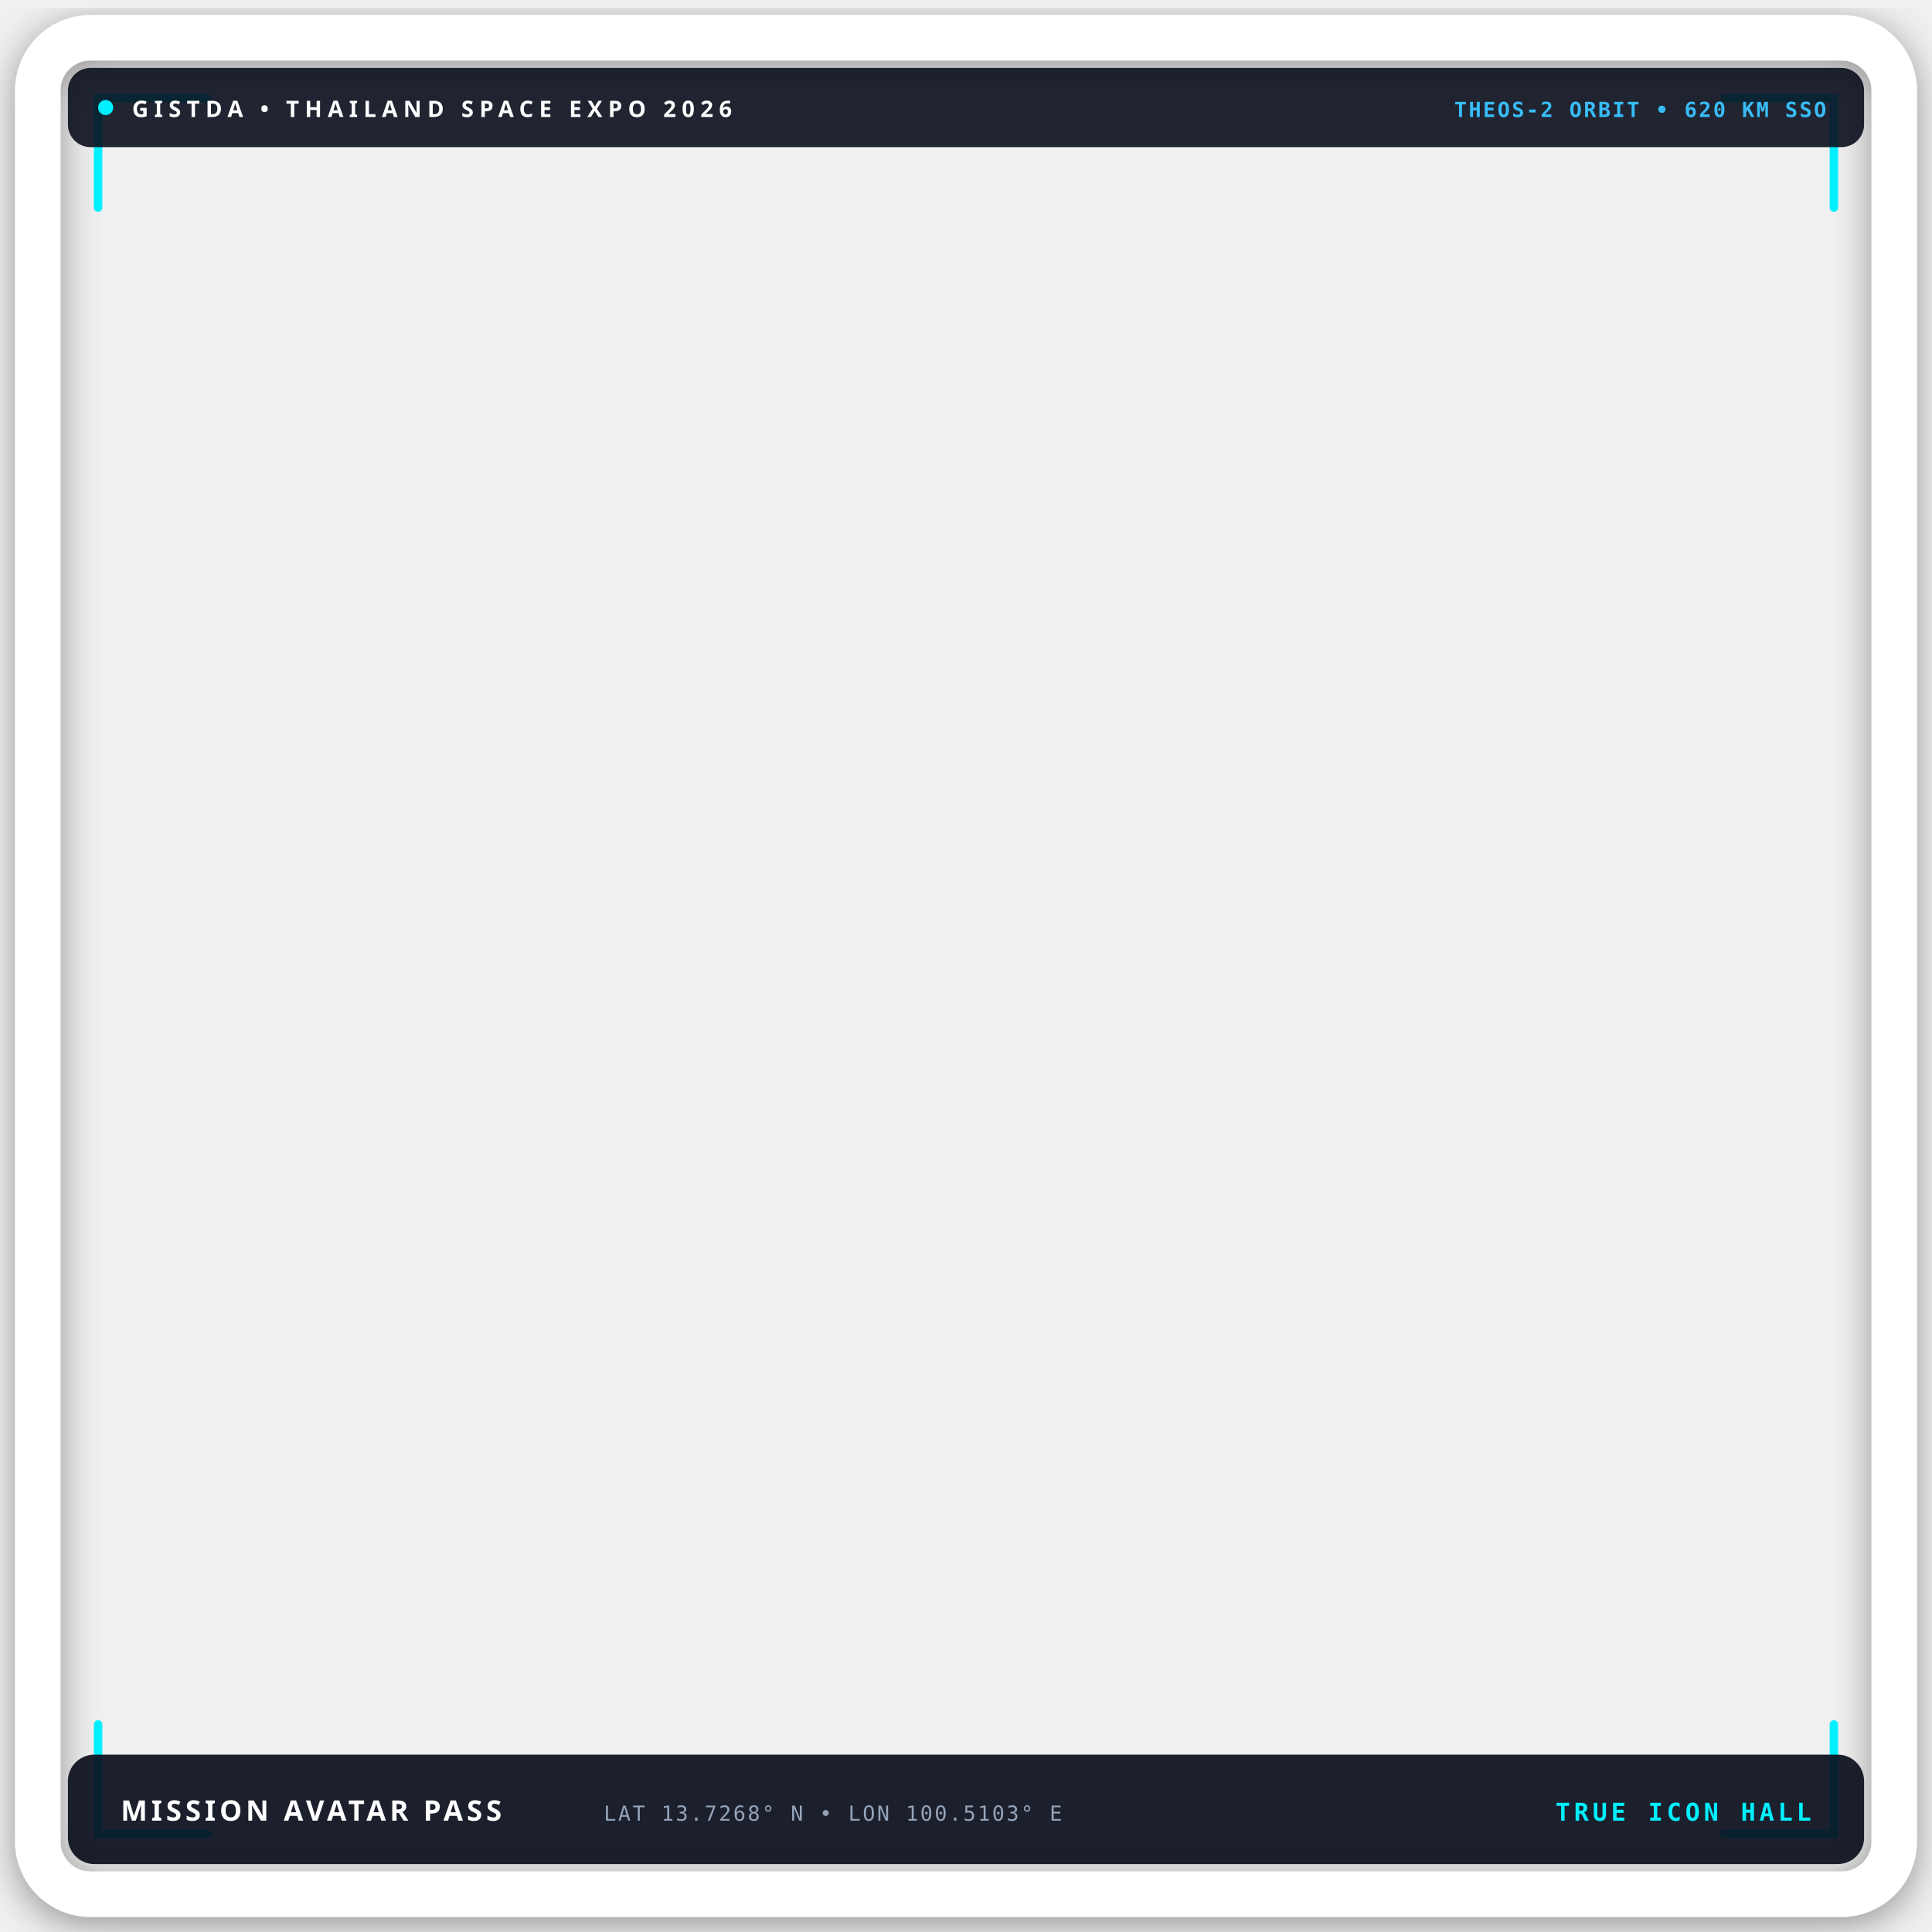
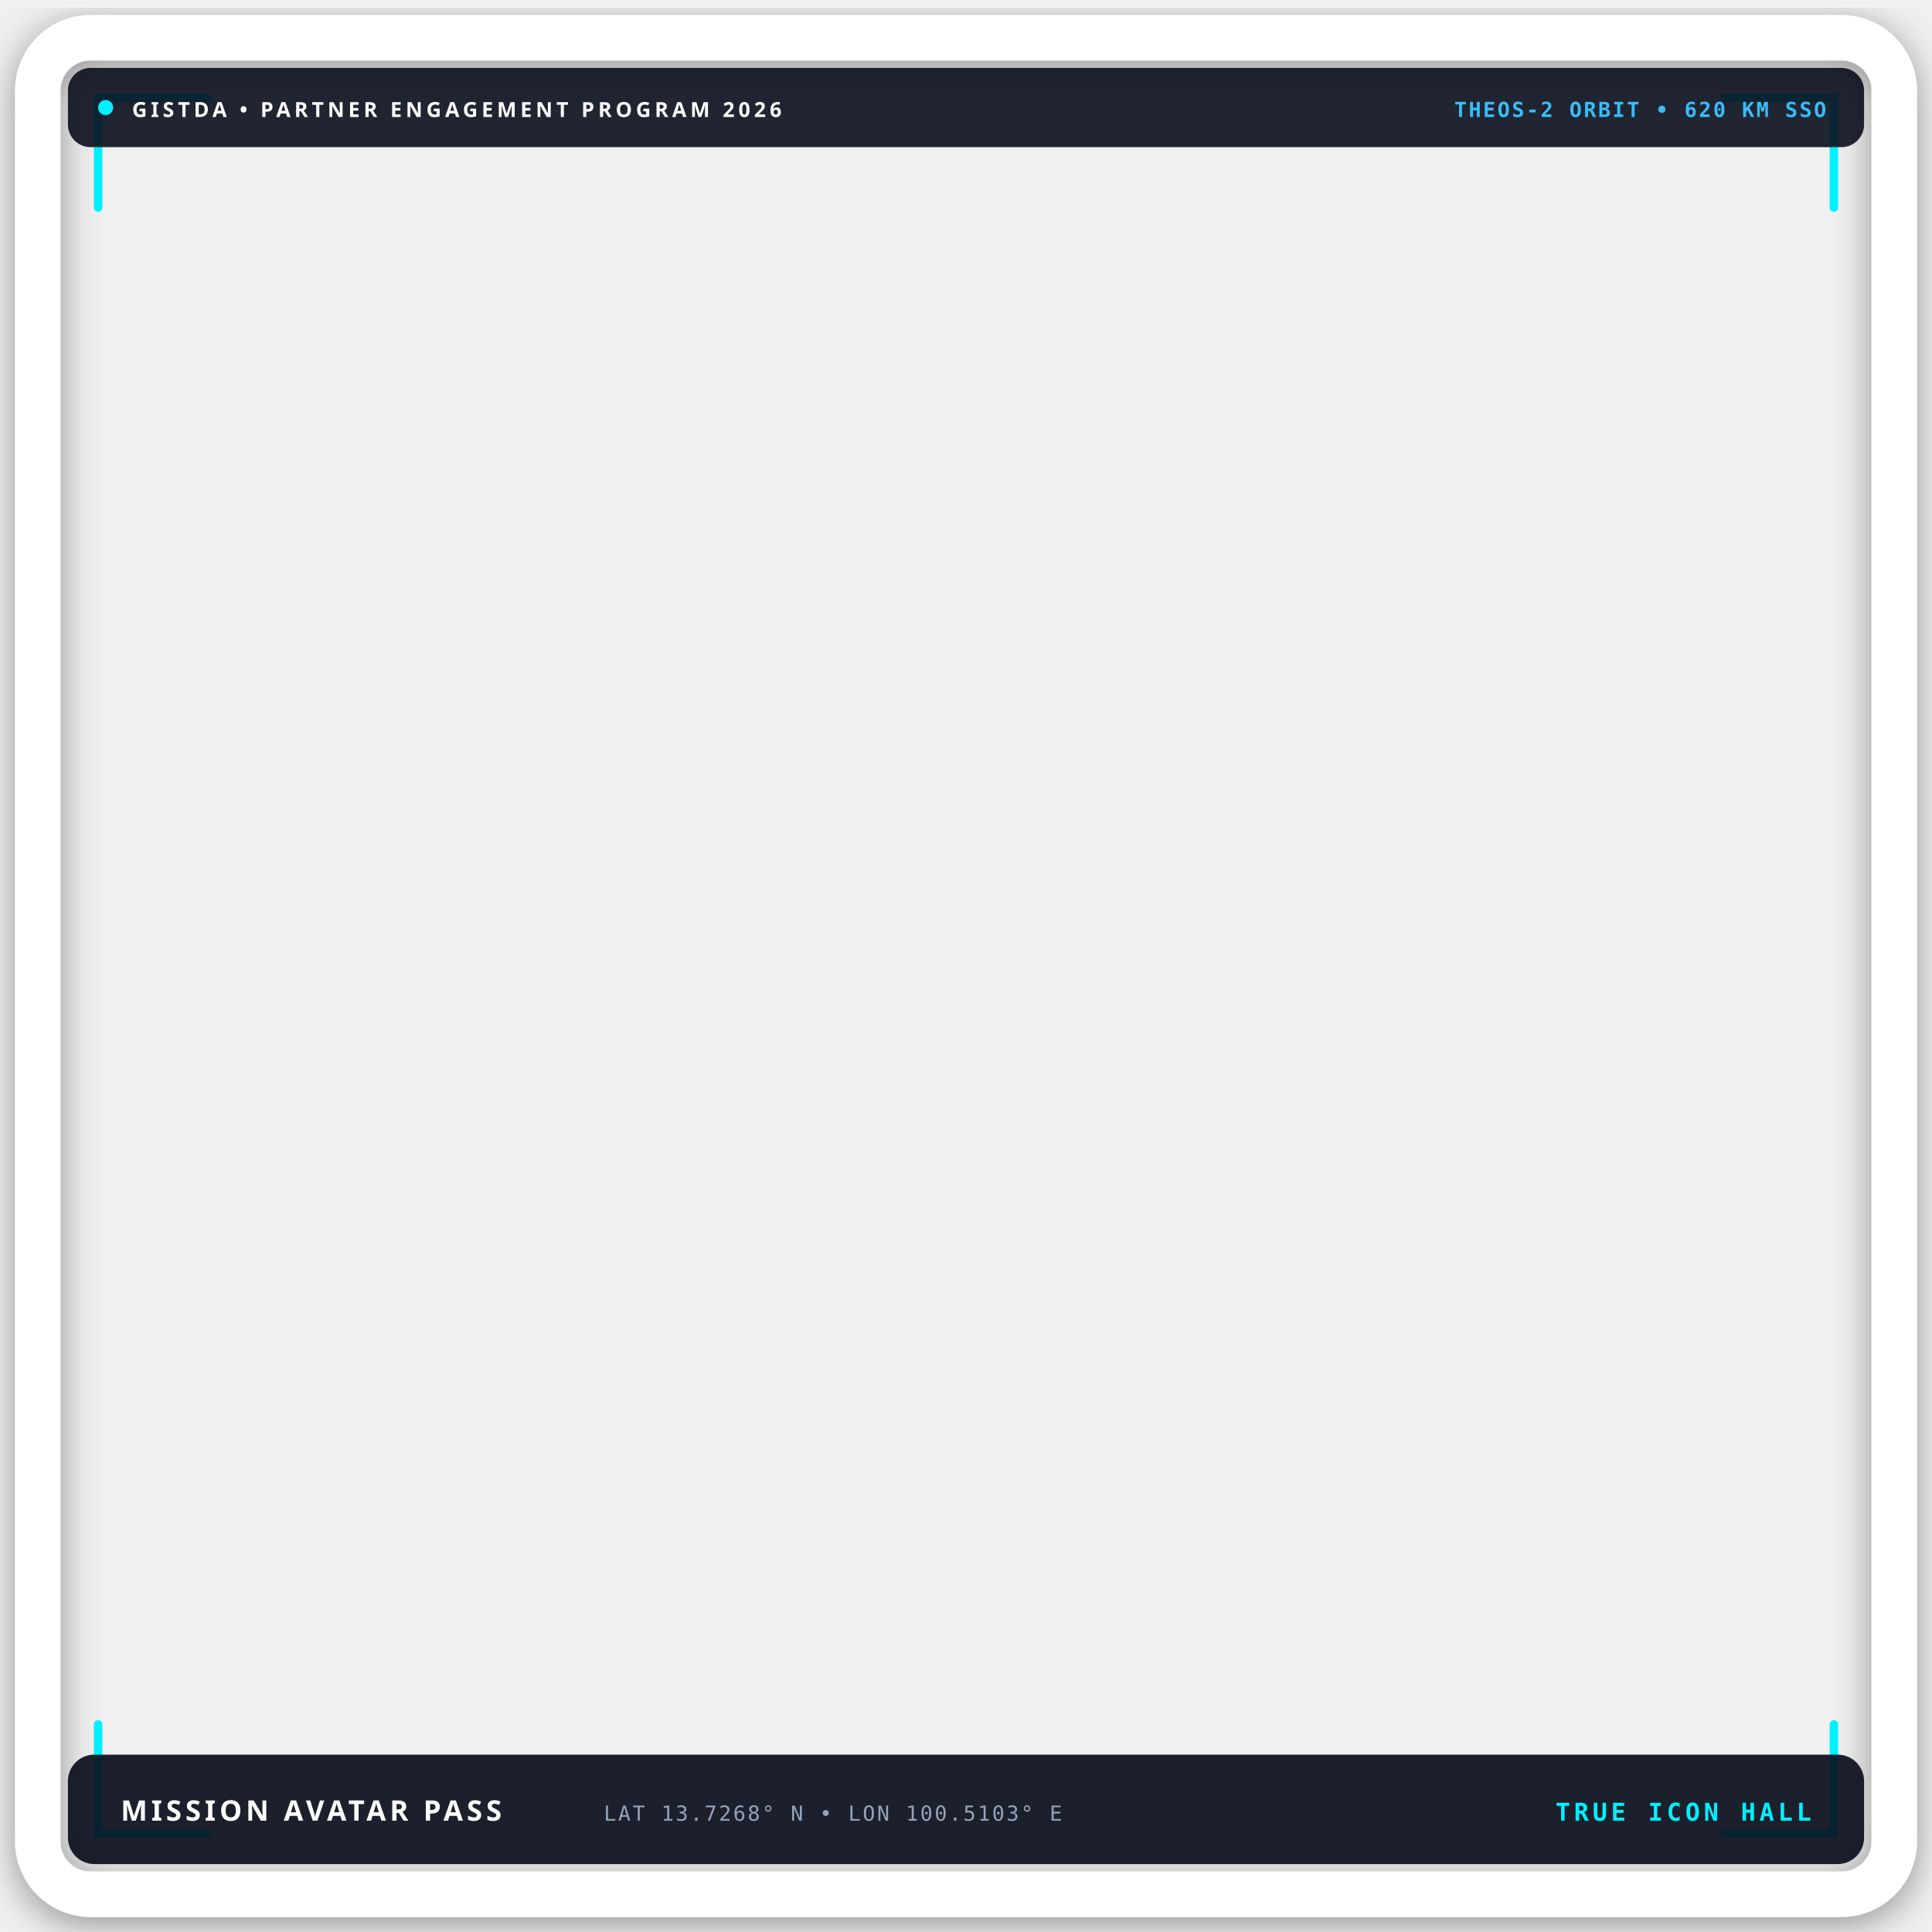
<svg xmlns="http://www.w3.org/2000/svg" viewBox="0 0 1024 1024" width="1024" height="1024">
  <defs>
    <filter id="frameShadow" x="-5%" y="-5%" width="110%" height="110%">
      <feDropShadow dx="0" dy="4" stdDeviation="10" flood-color="#000000" flood-opacity="0.4" />
    </filter>
    <linearGradient id="headerGrad" x1="0%" y1="0%" x2="100%" y2="0%">
      <stop offset="0%" stop-color="#0284C7" />
      <stop offset="100%" stop-color="#2563EB" />
    </linearGradient>
  </defs>
  <rect x="20" y="20" width="984" height="984" rx="28" fill="none" stroke="#FFFFFF" stroke-width="24" filter="url(#frameShadow)" />
  <path d="M 52 110 L 52 52 L 110 52" fill="none" stroke="#00F0FF" stroke-width="4.5" stroke-linecap="round" />
  <path d="M 972 110 L 972 52 L 914 52" fill="none" stroke="#00F0FF" stroke-width="4.5" stroke-linecap="round" />
  <path d="M 52 914 L 52 972 L 110 972" fill="none" stroke="#00F0FF" stroke-width="4.5" stroke-linecap="round" />
  <path d="M 972 914 L 972 972 L 914 972" fill="none" stroke="#00F0FF" stroke-width="4.5" stroke-linecap="round" />
  <rect x="36" y="36" width="952" height="42" rx="12" fill="#0A0F1D" fill-opacity="0.9" />
  <circle cx="56" cy="57" r="4" fill="#00F0FF" />
-   <text x="70" y="62" font-family="'Geist', sans-serif" font-size="12" font-weight="800" fill="#FFFFFF" letter-spacing="3">GISTDA • THAILAND SPACE EXPO 2026</text>
+   <text x="70" y="62" font-family="'Geist', sans-serif" font-size="11" font-weight="800" fill="#FFFFFF" letter-spacing="2">GISTDA • PARTNER ENGAGEMENT PROGRAM 2026</text>
  <text x="968" y="62" font-family="'Geist Mono', monospace" font-size="11" font-weight="600" fill="#38BDF8" text-anchor="end" letter-spacing="1">THEOS-2 ORBIT • 620 KM SSO</text>
  <rect x="36" y="930" width="952" height="58" rx="14" fill="#0A0F1D" fill-opacity="0.92" />
  <text x="64" y="965" font-family="'Geist', 'Prompt', sans-serif" font-size="15" font-weight="800" fill="#FFFFFF" letter-spacing="2">MISSION AVATAR PASS</text>
  <text x="320" y="965" font-family="'Geist Mono', monospace" font-size="11" font-weight="500" fill="#94A3B8" letter-spacing="1">LAT 13.7268° N • LON 100.5103° E</text>
  <text x="960" y="965" font-family="'Geist Mono', monospace" font-size="13" font-weight="700" fill="#00F0FF" text-anchor="end" letter-spacing="2">TRUE ICON HALL</text>
</svg>
